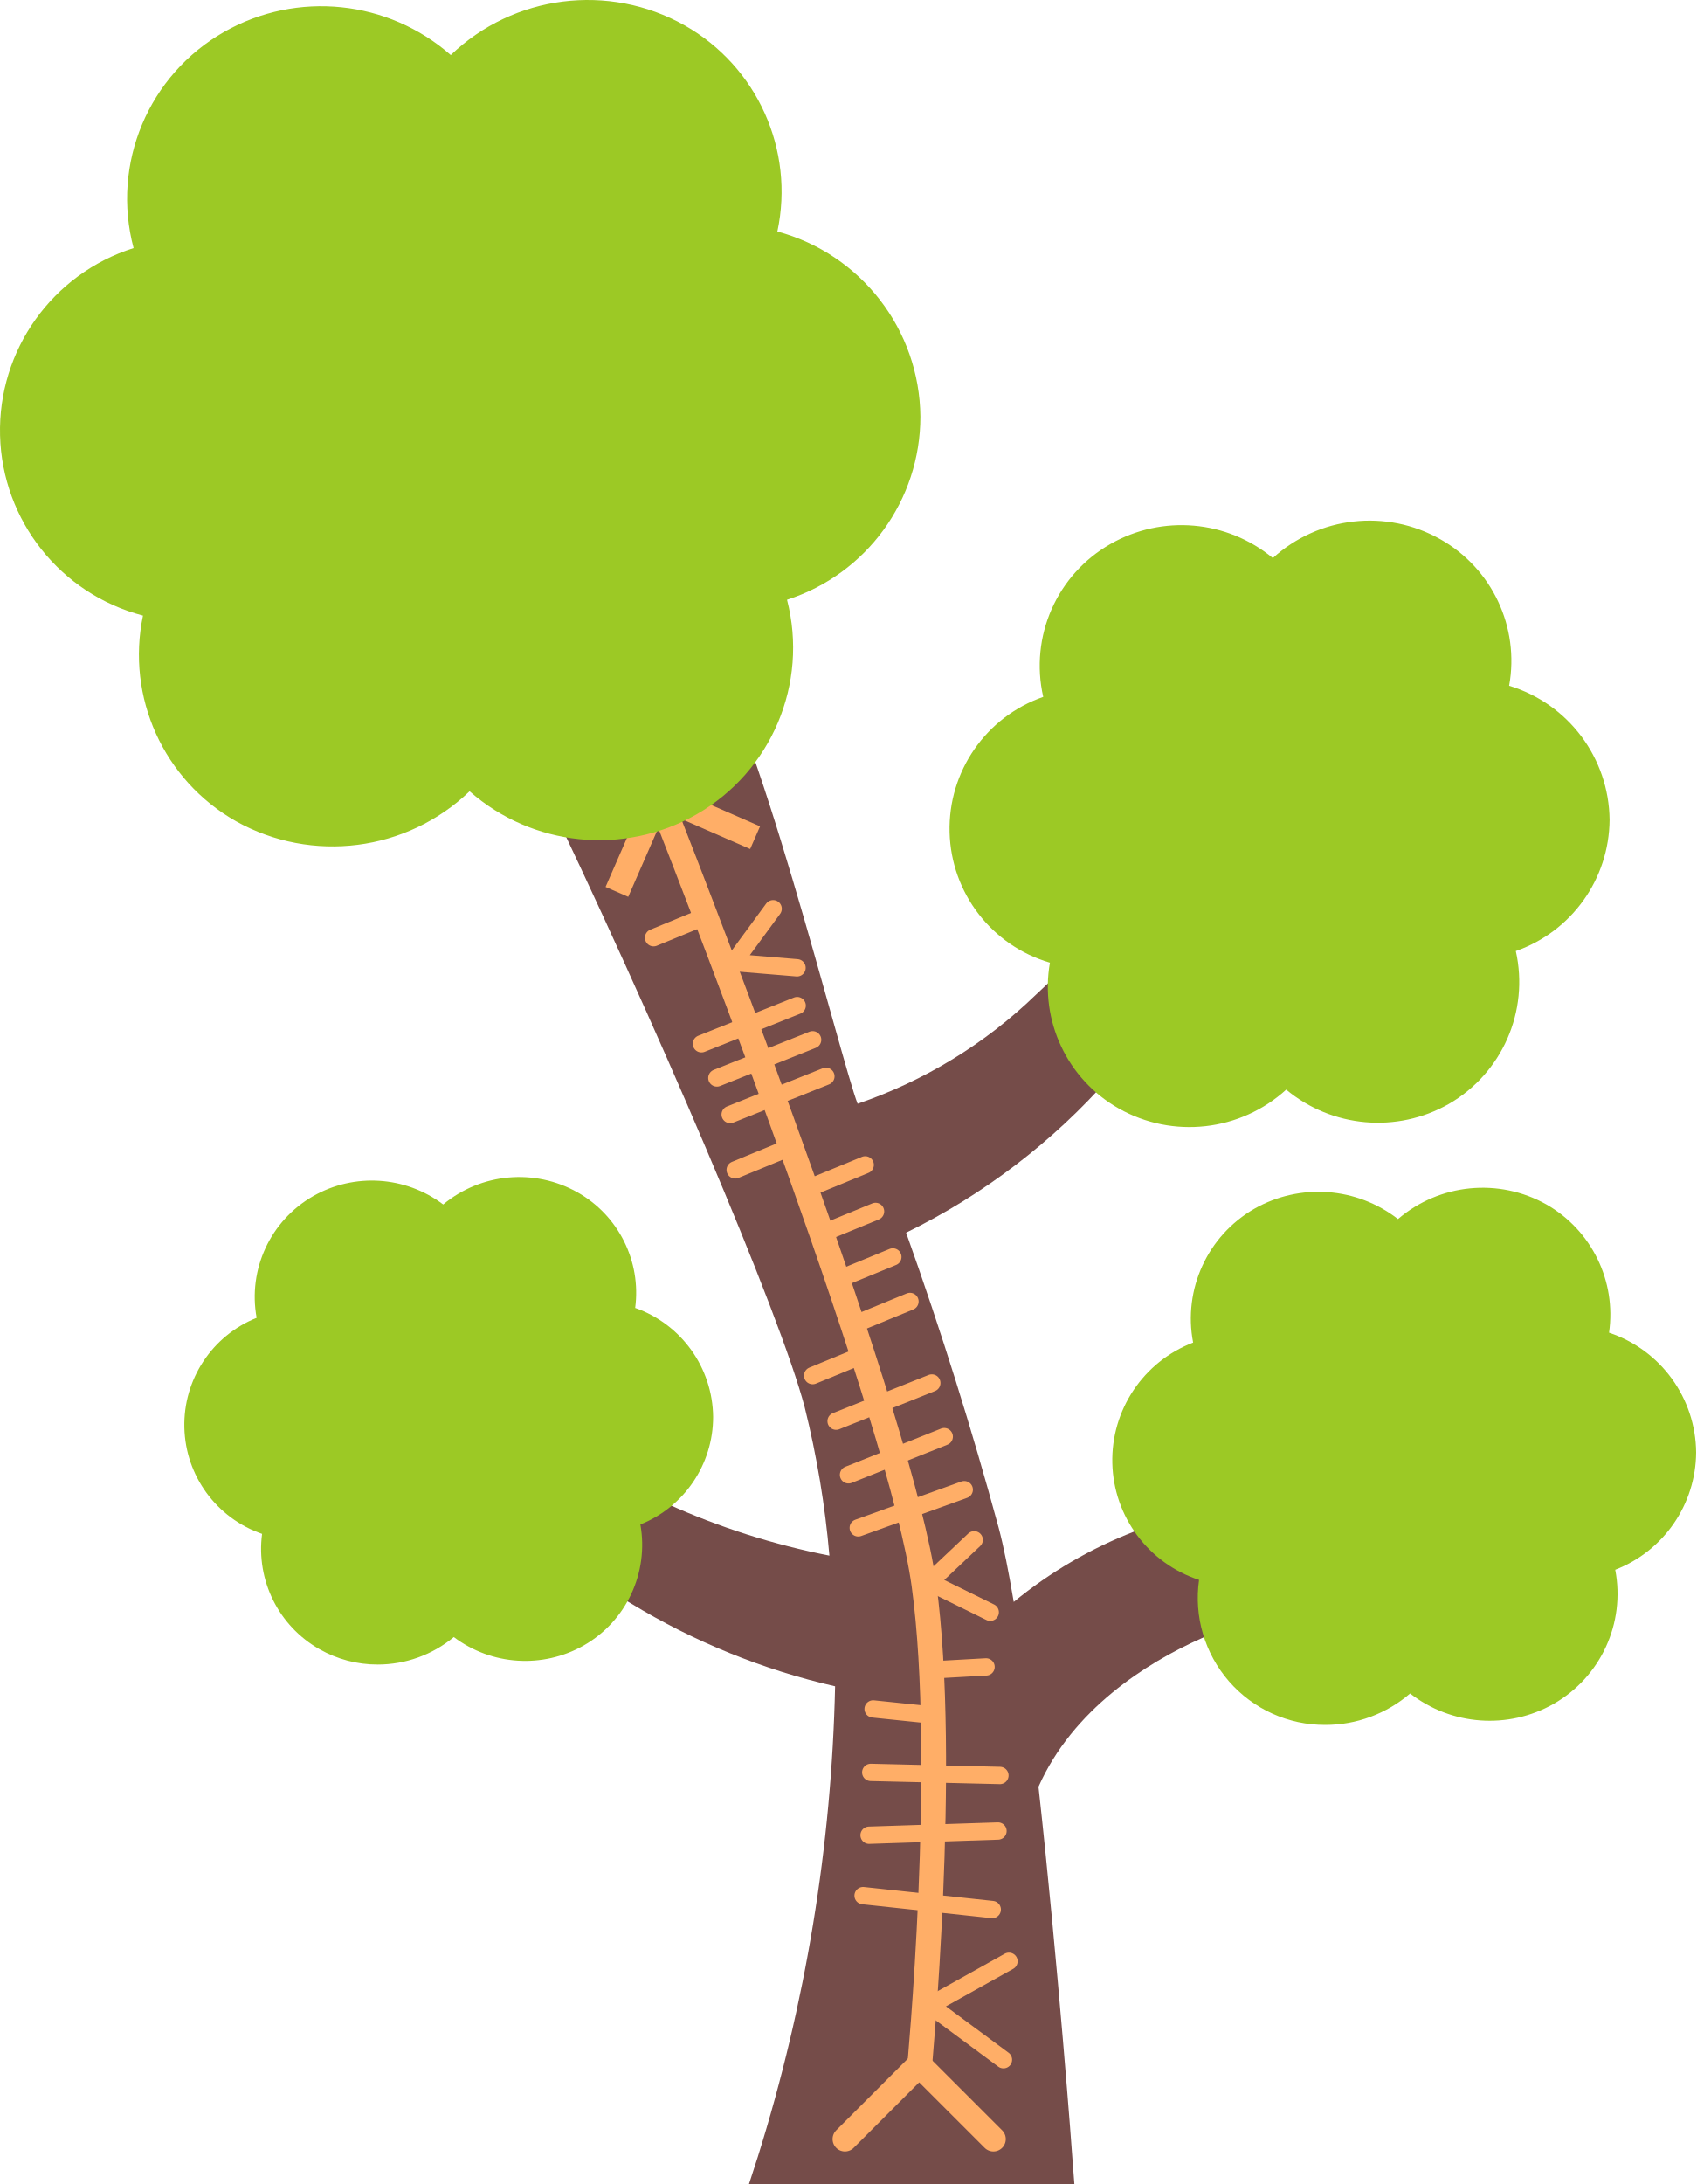
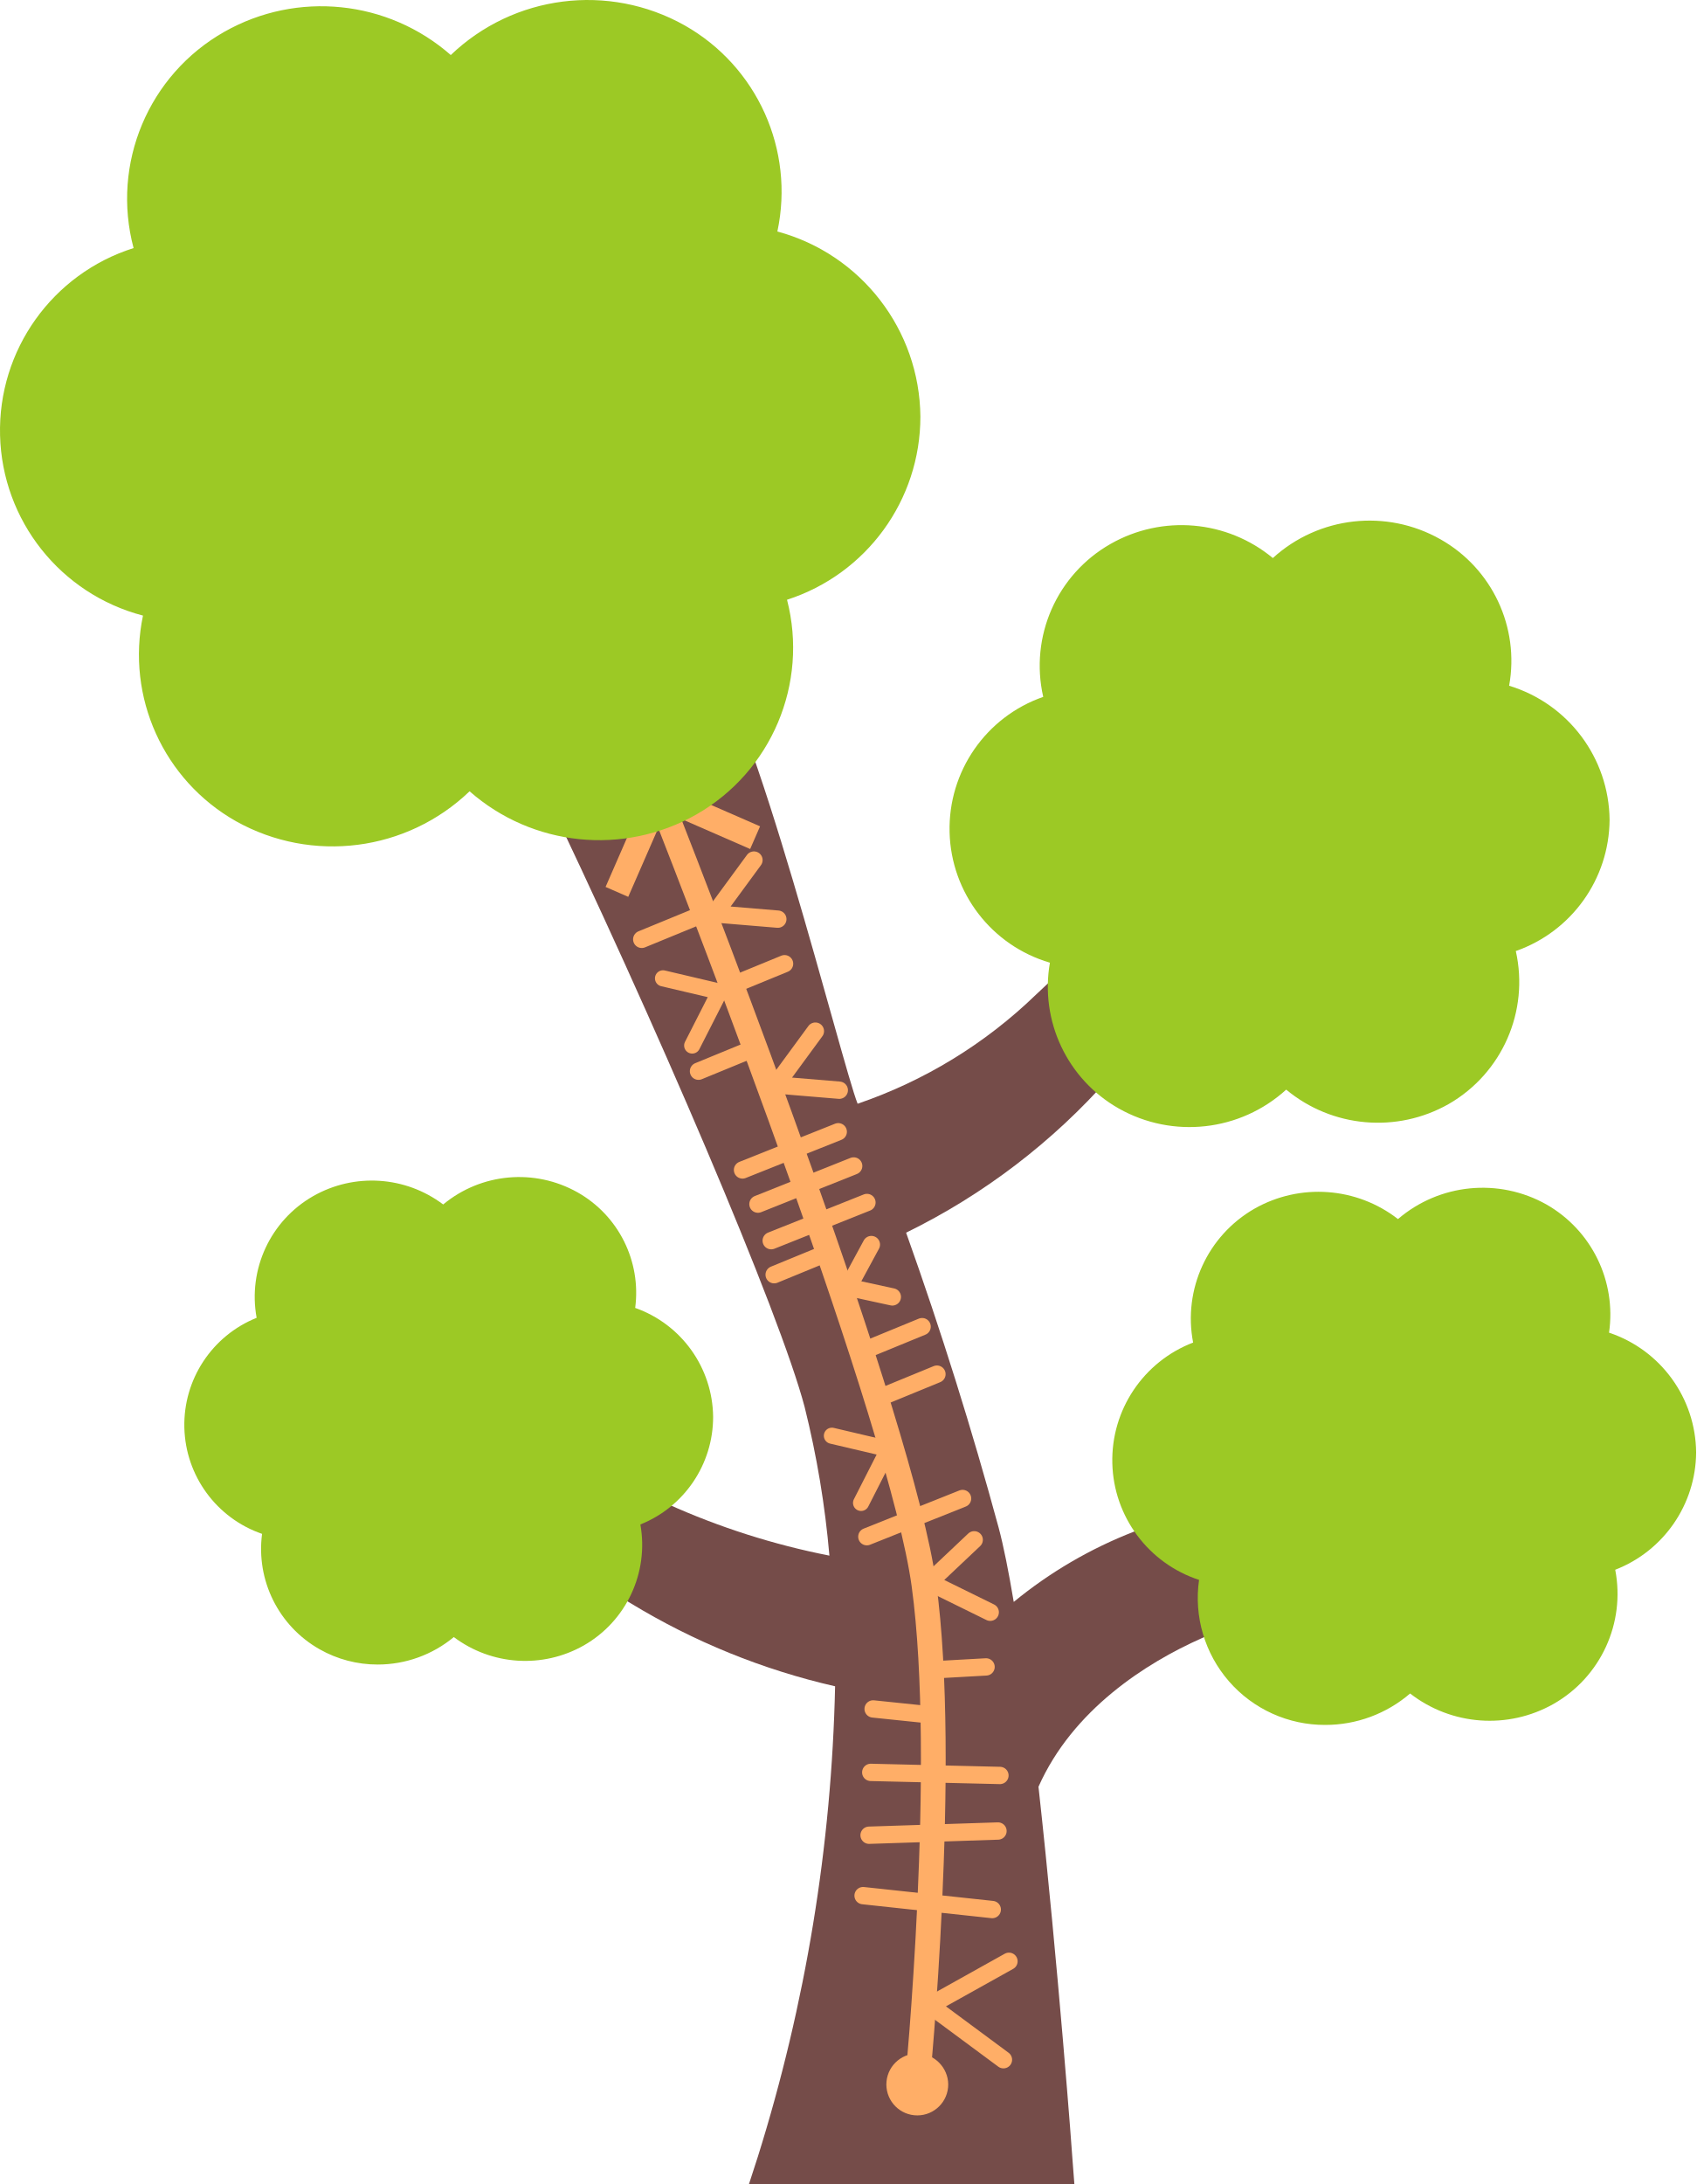
<svg xmlns="http://www.w3.org/2000/svg" viewBox="0 0 68.552 88.249" version="1.1" id="svg5" width="68.552" height="88.249">
  <defs id="defs1">
+     <marker style="overflow:visible" id="Dot" refX="0" refY="0" orient="auto" markerWidth="0.5" markerHeight="0.5" viewBox="0 0 1 1" preserveAspectRatio="xMidYMid">
+       <path transform="scale(0.5)" style="fill:context-stroke;fill-rule:evenodd;stroke:none" d="M 5,0 C 5,2.76 2.76,5 0,5 -2.76,5 -5,2.76 -5,0 c 0,-2.76 2.3,-5 5,-5 2.76,0 5,2.24 5,5 z" id="path17" />
+     </marker>
    <marker style="overflow:visible" id="ArrowWideRounded" refX="0" refY="0" orient="270" markerWidth="1" markerHeight="1" viewBox="0 0 1 1" preserveAspectRatio="xMidYMid">
      <path style="fill:none;stroke:context-stroke;stroke-width:1;stroke-linecap:round" d="M 3,-3 0,0 3,3" transform="rotate(180,0.125,0)" id="path10" />
    </marker>
    <marker style="overflow:visible" id="ArrowWide" refX="0" refY="0" orient="auto-start-reverse" markerWidth="1" markerHeight="1" viewBox="0 0 1 1" preserveAspectRatio="none" markerUnits="strokeWidth">
      <path style="fill:none;stroke:context-stroke;stroke-width:1;stroke-linecap:butt" d="M 3,-3 0,0 3,3" transform="rotate(180,0.125,0)" id="path9" />
    </marker>
    <style id="style1">.cls-1{fill:#754c49;}.cls-2{fill:#9cc925;}</style>
  </defs>
  <path class="cls-1" d="m 49.052,65.249 c -0.035,-0.222 -0.051,-0.446 -0.05,-0.67 -0.008,-0.16 -0.008,-0.32 0,-0.48 l 0.07,-0.65 -0.58,-0.2 c -0.651,-0.247 -1.239,-0.637 -1.72,-1.14 l -0.4,-0.42 -0.54,0.2 c -1.76,0.683 -3.401,1.642 -4.86,2.84 -0.21,-1.25 -0.41,-2.25 -0.61,-3 -1.07,-3.94 -2.32,-7.94 -3.74,-11.92 3.13,-1.532 5.926,-3.666 8.23,-6.28 l 0.63,-0.68 -0.72,-0.6 c -0.641,-0.494 -1.166,-1.122 -1.54,-1.84 l -0.52,-1 -0.84,0.79 c -2.047,1.979 -4.505,3.481 -7.2,4.4 -0.65,-1.64 -4.26,-16.316 -6.218,-18.386 l -0.127,-1.533 -1.273,1.263 c -0.451,0.454 -2.118,2.139 -2.675,2.454 -0.426,0.241 -1.856,0.595 -2.322,0.746 l -2.532,0.407 c 0,0 1.74,0.867 2.134,1.683 4.861,10.071 9.883,21.855 10.873,25.625 0.491,1.97 0.826,3.977 1,6 -2.256,-0.443 -4.454,-1.144 -6.55,-2.09 l -0.41,-0.2 -0.4,0.23 -0.39,0.21 -0.55,0.24 0.09,0.62 c 0.029,0.172 0.045,0.346 0.05,0.52 -0.003,0.471 -0.088,0.938 -0.25,1.38 l -0.23,0.65 0.6,0.36 c 2.558,1.558 5.35,2.693 8.27,3.36 -0.141,6.449 -1.191,12.845 -3.12,19 l -0.36,1.11 h 13.15 l -0.07,-0.91 c 0,-0.08 -0.59,-8 -1.38,-15.14 1.38,-3.11 4.34,-5 6.59,-6 l 0.59,-0.27 z" id="path1" />
  <path class="cls-2" d="m 68.552,58.689 a 5.15,5.15 0 0 0 -3.52,-4.84 5.12,5.12 0 0 0 -2.53,-5.18 5.26,5.26 0 0 0 -6,0.59 5.24,5.24 0 0 0 -5.8,-0.42 5.12,5.12 0 0 0 -2.48,5.41 5.09,5.09 0 0 0 0.24,9.59 5.13,5.13 0 0 0 5.1,5.86 5.25,5.25 0 0 0 3.43,-1.27 5.24,5.24 0 0 0 5.8,0.42 5.12,5.12 0 0 0 2.49,-5.42 5.12,5.12 0 0 0 3.27,-4.74 z" id="path2" />
  <path class="cls-2" d="m 28.822,57.249 a 4.72,4.72 0 0 0 -3.15,-4.4 4.66,4.66 0 0 0 -2.33,-4.67 4.81,4.81 0 0 0 -5.43,0.49 4.79,4.79 0 0 0 -5.25,-0.34 4.69,4.69 0 0 0 -2.29,4.92 4.66,4.66 0 0 0 0.22,8.73 4.66,4.66 0 0 0 2.32,4.66 4.74,4.74 0 0 0 2.35,0.62 4.82,4.82 0 0 0 3.08,-1.11 4.8,4.8 0 0 0 5.25,0.34 4.68,4.68 0 0 0 2.29,-4.89 4.68,4.68 0 0 0 2.94,-4.35 z" id="path4" />
-   <path style="fill:none;stroke:#ffae67;stroke-width:1px;stroke-linecap:butt;stroke-linejoin:miter;stroke-opacity:1;marker-start:url(#ArrowWide);marker-end:url(#ArrowWideRounded)" d="m 26.722,32.383 c 1.885,4.806 9.714,25.032 10.62,31.648 0.989,7.225 -0.192,19.653 -0.192,19.653" id="path6" />
+   <path style="fill:none;stroke:#ffae67;stroke-width:1px;stroke-linecap:butt;stroke-linejoin:miter;stroke-opacity:1;marker-start:url(#ArrowWide);marker-end:url(#Dot)" d="m 26.722,32.383 c 1.885,4.806 9.714,25.032 10.62,31.648 0.989,7.225 -0.268,20.196 -0.268,20.196" id="path6" />
  <path class="cls-2" d="m 65.054,33.129 a 5.72,5.72 0 0 0 -4.06,-5.42 5.64,5.64 0 0 0 -2.78,-5.92 5.81,5.81 0 0 0 -6.77,0.76 5.79,5.79 0 0 0 -6.56,-0.57 5.66,5.66 0 0 0 -2.72,6.18 5.64,5.64 0 0 0 0.27,10.74 5.65,5.65 0 0 0 2.78,5.89 5.81,5.81 0 0 0 6.77,-0.76 5.8,5.8 0 0 0 6.57,0.58 5.69,5.69 0 0 0 2.71,-6.18 5.66,5.66 0 0 0 3.79,-5.3 z" id="path5" />
  <path class="cls-2" d="m 37.199,16.834 a 7.82,7.82 0 0 0 -5.78,-7.48 7.72,7.72 0 0 0 -3.75,-8.33 8,8 0 0 0 -9.45,1.2 7.94,7.94 0 0 0 -9.15,-0.94 7.75,7.75 0 0 0 -3.67,8.74 7.73,7.73 0 0 0 0.38,14.85 7.73,7.73 0 0 0 3.76,8.31 8,8 0 0 0 9.44,-1.21 7.94,7.94 0 0 0 9.16,0.94 7.76,7.76 0 0 0 3.67,-8.68 7.77,7.77 0 0 0 5.39,-7.4 z" id="path3" />
  <path style="fill:none;stroke:#ffae67;stroke-width:0.7;stroke-linecap:round;stroke-linejoin:miter;stroke-dasharray:none;stroke-opacity:1" d="M 40.556,83.227 37.588,81.03 40.779,79.25" id="path11" />
  <path style="fill:none;stroke:#ffae67;stroke-width:0.7;stroke-linecap:round;stroke-linejoin:miter;stroke-dasharray:none;stroke-opacity:1" d="m 39.374,62.219 -1.817,1.715 2.465,1.212" id="path11-1" />
-   <path style="fill:none;stroke:#ffae67;stroke-width:0.7;stroke-linecap:round;stroke-linejoin:miter;stroke-dasharray:none;stroke-opacity:1" d="m 31.248,36.719 -1.595,2.174 2.56,0.213" id="path11-1-7" />
+   <path style="fill:none;stroke:#ffae67;stroke-width:0.7;stroke-linecap:round;stroke-linejoin:miter;stroke-dasharray:none;stroke-opacity:1" d="m 35.218,50.289 -0.936,1.728 1.783,0.387" id="path11-1-6" />
+   <path style="fill:none;stroke:#ffae67;stroke-width:0.652;stroke-linecap:round;stroke-linejoin:miter;stroke-dasharray:none;stroke-opacity:1" d="m 34.802,60.728 1.108,-2.176 -2.287,-0.538" id="path11-1-75" />
+   <path style="fill:none;stroke:#ffae67;stroke-width:0.652;stroke-linecap:round;stroke-linejoin:miter;stroke-dasharray:none;stroke-opacity:1" d="m 27.976,42.246 1.108,-2.176 -2.287,-0.538" id="path11-1-75-1" />
+   <path style="fill:none;stroke:#ffae67;stroke-width:0.7;stroke-linecap:round;stroke-linejoin:miter;stroke-dasharray:none;stroke-opacity:1" d="M 32.955,41.665 31.36,43.839 33.921,44.052" id="path11-1-7" />
+   <path style="fill:none;stroke:#ffae67;stroke-width:0.7;stroke-linecap:round;stroke-linejoin:miter;stroke-dasharray:none;stroke-opacity:1" d="m 30.472,34.753 -1.595,2.174 2.56,0.213" id="path11-1-7-2" />
  <path style="fill:none;stroke:#ffae67;stroke-width:0.7;stroke-linecap:round;stroke-linejoin:miter;stroke-dasharray:none;stroke-opacity:1" d="m 34.883,76.597 5.221,0.562" id="path12" />
  <path style="fill:none;stroke:#ffae67;stroke-width:0.7;stroke-linecap:round;stroke-linejoin:miter;stroke-dasharray:none;stroke-opacity:1" d="m 35.125,74.156 5.21,-0.17" id="path12-6" />
  <path style="fill:none;stroke:#ffae67;stroke-width:0.7;stroke-linecap:round;stroke-linejoin:miter;stroke-dasharray:none;stroke-opacity:1" d="m 35.193,71.617 5.221,0.124" id="path12-6-5" />
-   <path style="fill:none;stroke:#ffae67;stroke-width:0.7;stroke-linecap:round;stroke-linejoin:miter;stroke-dasharray:none;stroke-opacity:1" d="m 34.688,61.736 4.284,-1.543" id="path12-6-5-7" />
-   <path style="fill:none;stroke:#ffae67;stroke-width:0.7;stroke-linecap:round;stroke-linejoin:miter;stroke-dasharray:none;stroke-opacity:1" d="m 34.294,59.593 3.869,-1.543" id="path12-6-5-7-9" />
-   <path style="fill:none;stroke:#ffae67;stroke-width:0.7;stroke-linecap:round;stroke-linejoin:miter;stroke-dasharray:none;stroke-opacity:1" d="m 33.792,57.425 3.869,-1.543" id="path12-6-5-7-9-6" />
-   <path style="fill:none;stroke:#ffae67;stroke-width:0.7;stroke-linecap:round;stroke-linejoin:miter;stroke-dasharray:none;stroke-opacity:1" d="m 29.511,45.034 3.869,-1.543" id="path12-6-5-7-9-6-5" />
-   <path style="fill:none;stroke:#ffae67;stroke-width:0.7;stroke-linecap:round;stroke-linejoin:miter;stroke-dasharray:none;stroke-opacity:1" d="M 28.974,43.557 32.844,42.014" id="path12-6-5-7-9-6-2" />
-   <path style="fill:none;stroke:#ffae67;stroke-width:0.7;stroke-linecap:round;stroke-linejoin:miter;stroke-dasharray:none;stroke-opacity:1" d="m 28.35,42.176 3.869,-1.543" id="path12-6-5-7-9-6-8" />
+   <path style="fill:none;stroke:#ffae67;stroke-width:0.7;stroke-linecap:round;stroke-linejoin:miter;stroke-dasharray:none;stroke-opacity:1" d="m 35.035,62.093 3.869,-1.543" id="path12-6-5-7-9-6" />
+   <path style="fill:none;stroke:#ffae67;stroke-width:0.7;stroke-linecap:round;stroke-linejoin:miter;stroke-dasharray:none;stroke-opacity:1" d="m 31.17,50.132 3.869,-1.543" id="path12-6-5-7-9-6-5" />
+   <path style="fill:none;stroke:#ffae67;stroke-width:0.7;stroke-linecap:round;stroke-linejoin:miter;stroke-dasharray:none;stroke-opacity:1" d="M 30.634,48.655 34.503,47.113" id="path12-6-5-7-9-6-2" />
+   <path style="fill:none;stroke:#ffae67;stroke-width:0.7;stroke-linecap:round;stroke-linejoin:miter;stroke-dasharray:none;stroke-opacity:1" d="m 30.01,47.274 3.869,-1.543" id="path12-6-5-7-9-6-8" />
  <path style="fill:none;stroke:#ffae67;stroke-width:0.7;stroke-linecap:round;stroke-linejoin:miter;stroke-dasharray:none;stroke-opacity:1" d="m 35.289,69.053 2.427,0.252" id="path12-6-5-5" />
  <path style="fill:none;stroke:#ffae67;stroke-width:0.7;stroke-linecap:round;stroke-linejoin:miter;stroke-dasharray:none;stroke-opacity:1" d="m 37.8,67.47 2.053,-0.115" id="path12-6-5-5-2" />
-   <path style="fill:none;stroke:#ffae67;stroke-width:0.7;stroke-linecap:round;stroke-linejoin:miter;stroke-dasharray:none;stroke-opacity:1" d="m 32.844,55.584 2.111,-0.867" id="path12-6-5-5-2-6" />
-   <path style="fill:none;stroke:#ffae67;stroke-width:0.7;stroke-linecap:round;stroke-linejoin:miter;stroke-dasharray:none;stroke-opacity:1" d="m 34.667,53.455 2.111,-0.867" id="path12-6-5-5-2-6-6" />
-   <path style="fill:none;stroke:#ffae67;stroke-width:0.7;stroke-linecap:round;stroke-linejoin:miter;stroke-dasharray:none;stroke-opacity:1" d="m 33.975,51.656 2.111,-0.867" id="path12-6-5-5-2-6-8" />
-   <path style="fill:none;stroke:#ffae67;stroke-width:0.7;stroke-linecap:round;stroke-linejoin:miter;stroke-dasharray:none;stroke-opacity:1" d="m 33.276,49.817 2.111,-0.867" id="path12-6-5-5-2-6-9" />
-   <path style="fill:none;stroke:#ffae67;stroke-width:0.7;stroke-linecap:round;stroke-linejoin:miter;stroke-dasharray:none;stroke-opacity:1" d="m 32.858,47.936 2.111,-0.867" id="path12-6-5-5-2-6-0" />
-   <path style="fill:none;stroke:#ffae67;stroke-width:0.7;stroke-linecap:round;stroke-linejoin:miter;stroke-dasharray:none;stroke-opacity:1" d="M 29.714,47.272 31.825,46.404" id="path12-6-5-5-2-6-0-3" />
-   <path style="fill:none;stroke:#ffae67;stroke-width:0.7;stroke-linecap:round;stroke-linejoin:miter;stroke-dasharray:none;stroke-opacity:1" d="m 26.415,37.89 2.111,-0.867" id="path12-6-5-5-2-6-0-3-6" />
+   <path style="fill:none;stroke:#ffae67;stroke-width:0.7;stroke-linecap:round;stroke-linejoin:miter;stroke-dasharray:none;stroke-opacity:1" d="m 35.757,56.392 2.111,-0.867" id="path12-6-5-5-2-6-6" />
+   <path style="fill:none;stroke:#ffae67;stroke-width:0.7;stroke-linecap:round;stroke-linejoin:miter;stroke-dasharray:none;stroke-opacity:1" d="m 35.158,54.473 2.111,-0.867" id="path12-6-5-5-2-6-0" />
+   <path style="fill:none;stroke:#ffae67;stroke-width:0.7;stroke-linecap:round;stroke-linejoin:miter;stroke-dasharray:none;stroke-opacity:1" d="m 31.289,51.507 2.111,-0.867" id="path12-6-5-5-2-6-0-3" />
+   <path style="fill:none;stroke:#ffae67;stroke-width:0.7;stroke-linecap:round;stroke-linejoin:miter;stroke-dasharray:none;stroke-opacity:1" d="m 28.231,43.284 2.111,-0.867" id="path12-6-5-5-2-6-0-3-6" />
+   <path style="fill:none;stroke:#ffae67;stroke-width:0.7;stroke-linecap:round;stroke-linejoin:miter;stroke-dasharray:none;stroke-opacity:1" d="m 29.598,39.808 2.111,-0.867" id="path12-6-5-5-2-6-0-3-6-0" />
+   <path style="fill:none;stroke:#ffae67;stroke-width:0.7;stroke-linecap:round;stroke-linejoin:miter;stroke-dasharray:none;stroke-opacity:1" d="m 25.937,37.956 2.111,-0.867" id="path12-6-5-5-2-6-0-3-6-0-6" />
</svg>
